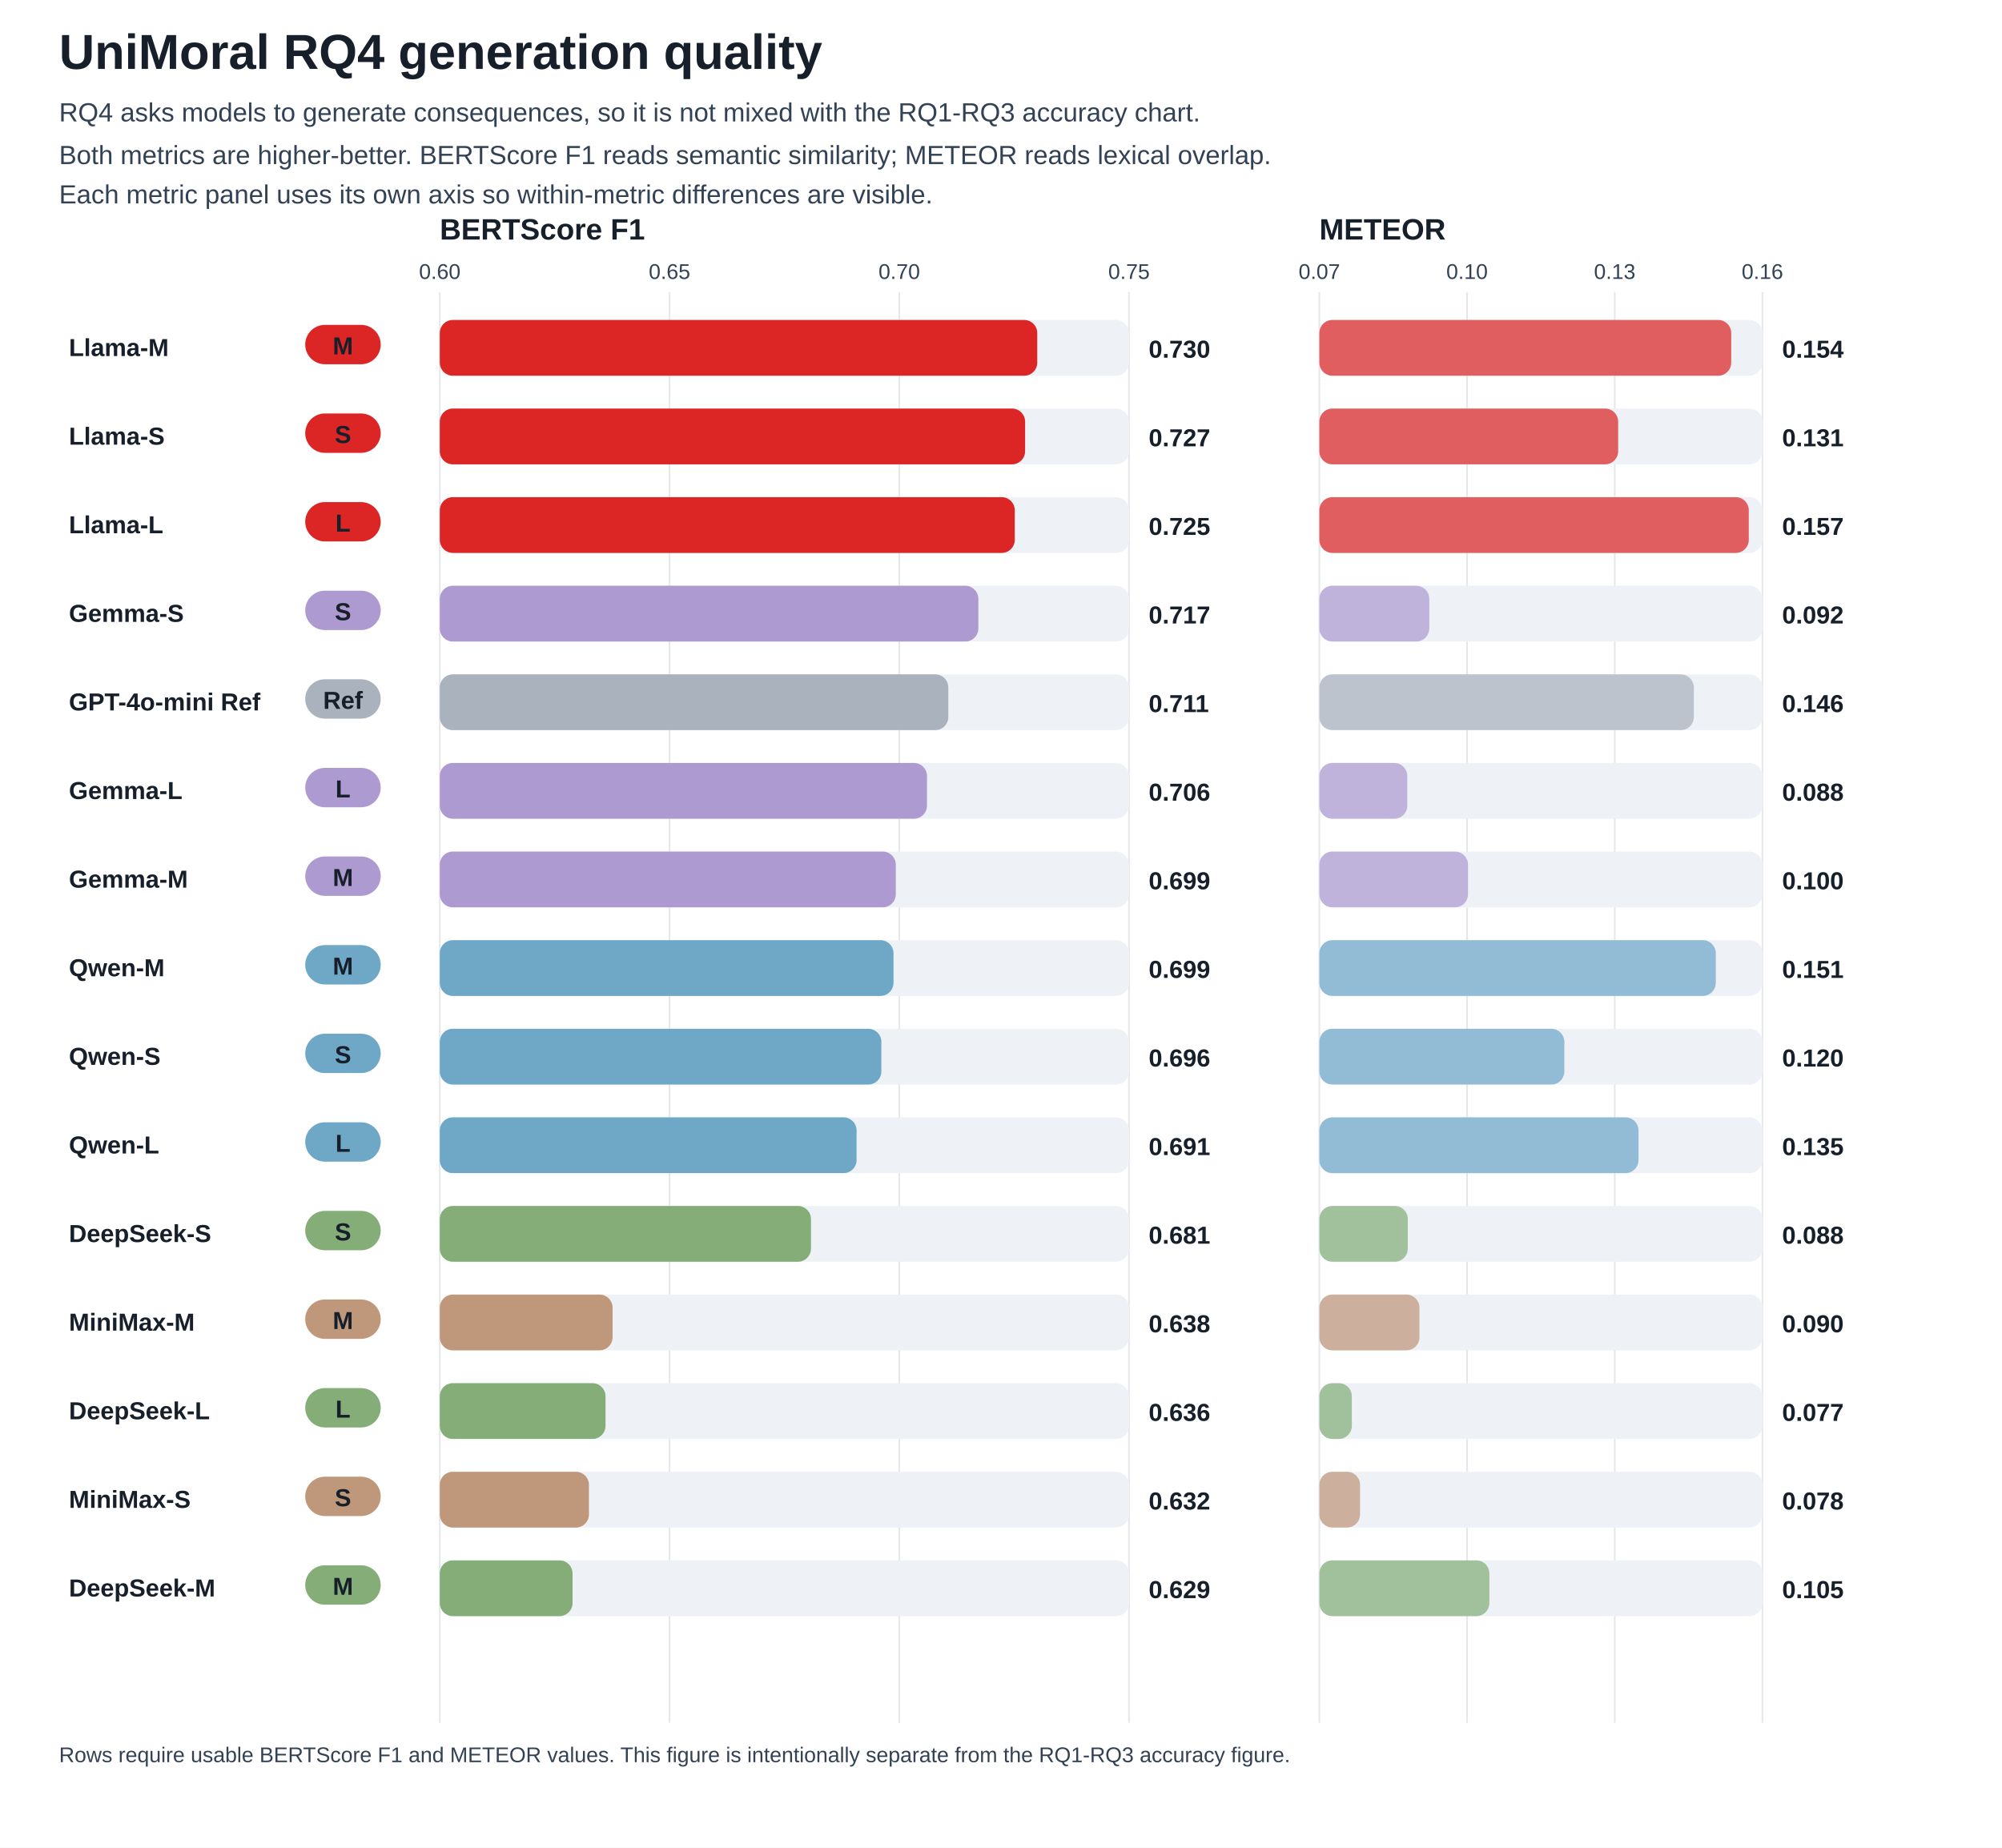
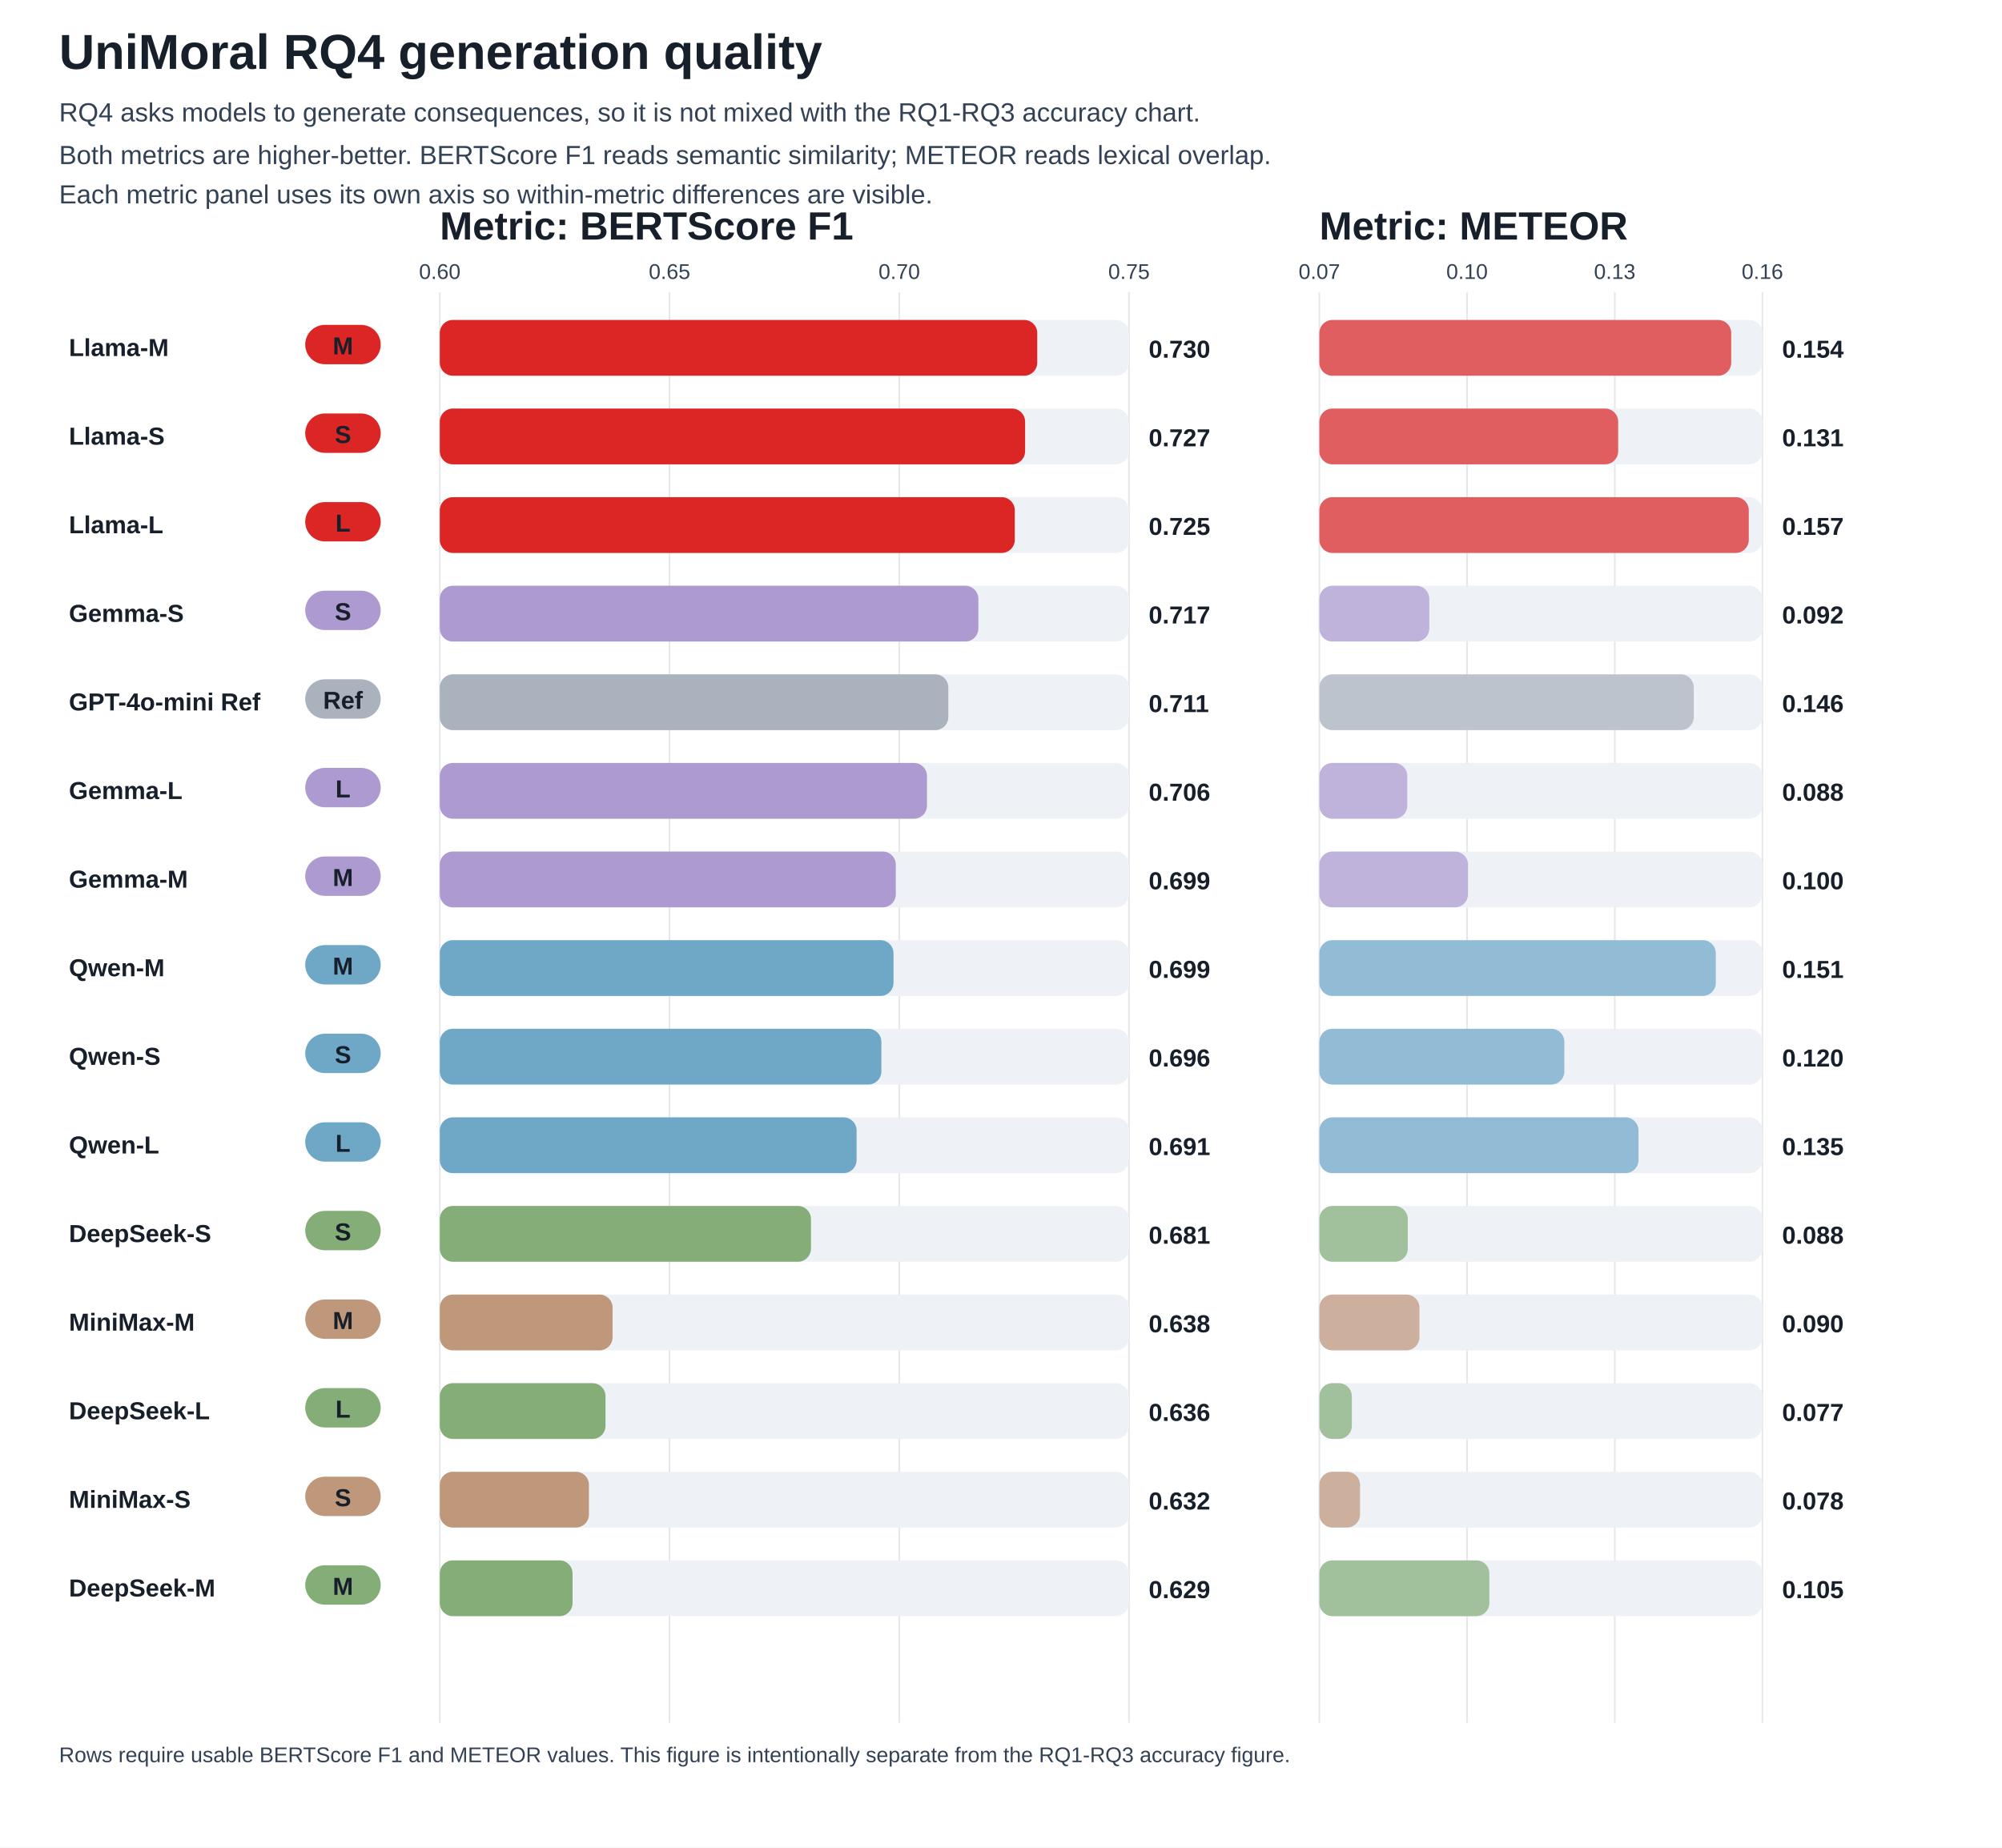
<svg xmlns="http://www.w3.org/2000/svg" width="1220" height="1126" viewBox="0 0 1220 1126">
-   <style>text{font-family:Arial,sans-serif;font-size:15px;fill:#17202a}.title{font-size:30px;font-weight:700}.metric{font-size:18px;font-weight:700;fill:#17202a}.subtitle{font-size:16px;fill:#334155}.axis{font-weight:700}.small{font-size:13px;fill:#334155}.tiny{font-size:12px;fill:#475569;font-weight:700}</style>
+   <style>text{font-family:Arial,sans-serif;font-size:15px;fill:#17202a}.title{font-size:30px;font-weight:700}.metric{font-size:24px;font-weight:800;fill:#17202a}.subtitle{font-size:16px;fill:#334155}.axis{font-weight:700}.small{font-size:13px;fill:#334155}.tiny{font-size:12px;fill:#475569;font-weight:700}</style>
  <rect width="100%" height="100%" fill="white" />
  <text x="36" y="42" class="title">UniMoral RQ4 generation quality</text>
  <text x="36" y="74" class="subtitle">RQ4 asks models to generate consequences, so it is not mixed with the RQ1-RQ3 accuracy chart.</text>
  <text x="36" y="100" class="subtitle">Both metrics are higher-better. BERTScore F1 reads semantic similarity; METEOR reads lexical overlap.</text>
  <text x="36" y="124" class="subtitle">Each metric panel uses its own axis so within-metric differences are visible.</text>
-   <text x="268" y="146" class="metric">BERTScore F1</text>
-   <text x="804" y="146" class="metric">METEOR</text>
+   <text x="268" y="146" class="metric">Metric: BERTScore F1</text>
+   <text x="804" y="146" class="metric">Metric: METEOR</text>
  <line x1="268.00" y1="178" x2="268.00" y2="1050" stroke="#e5e7eb" />
  <text x="268.00" y="170" text-anchor="middle" class="small">0.60</text>
  <line x1="408.00" y1="178" x2="408.00" y2="1050" stroke="#e5e7eb" />
  <text x="408.00" y="170" text-anchor="middle" class="small">0.65</text>
  <line x1="548.00" y1="178" x2="548.00" y2="1050" stroke="#e5e7eb" />
  <text x="548.00" y="170" text-anchor="middle" class="small">0.70</text>
  <line x1="688.00" y1="178" x2="688.00" y2="1050" stroke="#e5e7eb" />
  <text x="688.00" y="170" text-anchor="middle" class="small">0.75</text>
  <line x1="804.00" y1="178" x2="804.00" y2="1050" stroke="#e5e7eb" />
  <text x="804.00" y="170" text-anchor="middle" class="small">0.07</text>
  <line x1="894.00" y1="178" x2="894.00" y2="1050" stroke="#e5e7eb" />
  <text x="894.00" y="170" text-anchor="middle" class="small">0.10</text>
  <line x1="984.00" y1="178" x2="984.00" y2="1050" stroke="#e5e7eb" />
  <text x="984.00" y="170" text-anchor="middle" class="small">0.13</text>
  <line x1="1074.00" y1="178" x2="1074.00" y2="1050" stroke="#e5e7eb" />
  <text x="1074.00" y="170" text-anchor="middle" class="small">0.16</text>
  <text x="42" y="217" class="axis">Llama-M</text>
  <rect x="186" y="198" width="46" height="24" fill="#dc2626" rx="12" />
  <text x="209" y="216" text-anchor="middle" fill="#17202a" font-weight="700">M</text>
  <rect x="268" y="195" width="420" height="34" fill="#eef2f7" rx="8" />
  <rect x="268" y="195" width="364.1" height="34" fill="#dc2626" rx="8" />
  <text x="700" y="218" class="axis">0.730</text>
  <rect x="804" y="195" width="270" height="34" fill="#eef2f7" rx="8" />
  <rect x="804" y="195" width="251.0" height="34" fill="#dc2626" opacity="0.72" rx="8" />
  <text x="1086" y="218" class="axis">0.154</text>
  <text x="42" y="271" class="axis">Llama-S</text>
  <rect x="186" y="252" width="46" height="24" fill="#dc2626" rx="12" />
  <text x="209" y="270" text-anchor="middle" fill="#17202a" font-weight="700">S</text>
  <rect x="268" y="249" width="420" height="34" fill="#eef2f7" rx="8" />
  <rect x="268" y="249" width="356.7" height="34" fill="#dc2626" rx="8" />
  <text x="700" y="272" class="axis">0.727</text>
  <rect x="804" y="249" width="270" height="34" fill="#eef2f7" rx="8" />
  <rect x="804" y="249" width="182.1" height="34" fill="#dc2626" opacity="0.72" rx="8" />
  <text x="1086" y="272" class="axis">0.131</text>
  <text x="42" y="325" class="axis">Llama-L</text>
  <rect x="186" y="306" width="46" height="24" fill="#dc2626" rx="12" />
  <text x="209" y="324" text-anchor="middle" fill="#17202a" font-weight="700">L</text>
  <rect x="268" y="303" width="420" height="34" fill="#eef2f7" rx="8" />
  <rect x="268" y="303" width="350.4" height="34" fill="#dc2626" rx="8" />
  <text x="700" y="326" class="axis">0.725</text>
  <rect x="804" y="303" width="270" height="34" fill="#eef2f7" rx="8" />
  <rect x="804" y="303" width="261.7" height="34" fill="#dc2626" opacity="0.72" rx="8" />
  <text x="1086" y="326" class="axis">0.157</text>
  <text x="42" y="379" class="axis">Gemma-S</text>
  <rect x="186" y="360" width="46" height="24" fill="#ad9ad0" rx="12" />
  <text x="209" y="378" text-anchor="middle" fill="#17202a" font-weight="700">S</text>
  <rect x="268" y="357" width="420" height="34" fill="#eef2f7" rx="8" />
  <rect x="268" y="357" width="328.2" height="34" fill="#ad9ad0" rx="8" />
  <text x="700" y="380" class="axis">0.717</text>
  <rect x="804" y="357" width="270" height="34" fill="#eef2f7" rx="8" />
  <rect x="804" y="357" width="67.0" height="34" fill="#ad9ad0" opacity="0.72" rx="8" />
  <text x="1086" y="380" class="axis">0.092</text>
  <text x="42" y="433" class="axis">GPT-4o-mini Ref</text>
  <rect x="186" y="414" width="46" height="24" fill="#aab2bd" rx="12" />
  <text x="209" y="432" text-anchor="middle" fill="#17202a" font-weight="700">Ref</text>
  <rect x="268" y="411" width="420" height="34" fill="#eef2f7" rx="8" />
  <rect x="268" y="411" width="309.9" height="34" fill="#aab2bd" rx="8" />
  <text x="700" y="434" class="axis">0.711</text>
  <rect x="804" y="411" width="270" height="34" fill="#eef2f7" rx="8" />
  <rect x="804" y="411" width="228.2" height="34" fill="#aab2bd" opacity="0.72" rx="8" />
  <text x="1086" y="434" class="axis">0.146</text>
  <text x="42" y="487" class="axis">Gemma-L</text>
  <rect x="186" y="468" width="46" height="24" fill="#ad9ad0" rx="12" />
  <text x="209" y="486" text-anchor="middle" fill="#17202a" font-weight="700">L</text>
  <rect x="268" y="465" width="420" height="34" fill="#eef2f7" rx="8" />
  <rect x="268" y="465" width="296.9" height="34" fill="#ad9ad0" rx="8" />
  <text x="700" y="488" class="axis">0.706</text>
  <rect x="804" y="465" width="270" height="34" fill="#eef2f7" rx="8" />
  <rect x="804" y="465" width="53.6" height="34" fill="#ad9ad0" opacity="0.72" rx="8" />
  <text x="1086" y="488" class="axis">0.088</text>
  <text x="42" y="541" class="axis">Gemma-M</text>
  <rect x="186" y="522" width="46" height="24" fill="#ad9ad0" rx="12" />
  <text x="209" y="540" text-anchor="middle" fill="#17202a" font-weight="700">M</text>
  <rect x="268" y="519" width="420" height="34" fill="#eef2f7" rx="8" />
  <rect x="268" y="519" width="277.9" height="34" fill="#ad9ad0" rx="8" />
  <text x="700" y="542" class="axis">0.699</text>
  <rect x="804" y="519" width="270" height="34" fill="#eef2f7" rx="8" />
  <rect x="804" y="519" width="90.6" height="34" fill="#ad9ad0" opacity="0.72" rx="8" />
  <text x="1086" y="542" class="axis">0.100</text>
  <text x="42" y="595" class="axis">Qwen-M</text>
  <rect x="186" y="576" width="46" height="24" fill="#6fa8c7" rx="12" />
  <text x="209" y="594" text-anchor="middle" fill="#17202a" font-weight="700">M</text>
  <rect x="268" y="573" width="420" height="34" fill="#eef2f7" rx="8" />
  <rect x="268" y="573" width="276.5" height="34" fill="#6fa8c7" rx="8" />
  <text x="700" y="596" class="axis">0.699</text>
  <rect x="804" y="573" width="270" height="34" fill="#eef2f7" rx="8" />
  <rect x="804" y="573" width="241.6" height="34" fill="#6fa8c7" opacity="0.72" rx="8" />
  <text x="1086" y="596" class="axis">0.151</text>
  <text x="42" y="649" class="axis">Qwen-S</text>
  <rect x="186" y="630" width="46" height="24" fill="#6fa8c7" rx="12" />
  <text x="209" y="648" text-anchor="middle" fill="#17202a" font-weight="700">S</text>
  <rect x="268" y="627" width="420" height="34" fill="#eef2f7" rx="8" />
  <rect x="268" y="627" width="269.1" height="34" fill="#6fa8c7" rx="8" />
  <text x="700" y="650" class="axis">0.696</text>
  <rect x="804" y="627" width="270" height="34" fill="#eef2f7" rx="8" />
  <rect x="804" y="627" width="149.3" height="34" fill="#6fa8c7" opacity="0.72" rx="8" />
  <text x="1086" y="650" class="axis">0.120</text>
  <text x="42" y="703" class="axis">Qwen-L</text>
  <rect x="186" y="684" width="46" height="24" fill="#6fa8c7" rx="12" />
  <text x="209" y="702" text-anchor="middle" fill="#17202a" font-weight="700">L</text>
  <rect x="268" y="681" width="420" height="34" fill="#eef2f7" rx="8" />
  <rect x="268" y="681" width="254.0" height="34" fill="#6fa8c7" rx="8" />
  <text x="700" y="704" class="axis">0.691</text>
  <rect x="804" y="681" width="270" height="34" fill="#eef2f7" rx="8" />
  <rect x="804" y="681" width="194.5" height="34" fill="#6fa8c7" opacity="0.72" rx="8" />
  <text x="1086" y="704" class="axis">0.135</text>
  <text x="42" y="757" class="axis">DeepSeek-S</text>
  <rect x="186" y="738" width="46" height="24" fill="#84ad78" rx="12" />
  <text x="209" y="756" text-anchor="middle" fill="#17202a" font-weight="700">S</text>
  <rect x="268" y="735" width="420" height="34" fill="#eef2f7" rx="8" />
  <rect x="268" y="735" width="226.2" height="34" fill="#84ad78" rx="8" />
  <text x="700" y="758" class="axis">0.681</text>
  <rect x="804" y="735" width="270" height="34" fill="#eef2f7" rx="8" />
  <rect x="804" y="735" width="53.9" height="34" fill="#84ad78" opacity="0.72" rx="8" />
  <text x="1086" y="758" class="axis">0.088</text>
  <text x="42" y="811" class="axis">MiniMax-M</text>
  <rect x="186" y="792" width="46" height="24" fill="#bf977a" rx="12" />
  <text x="209" y="810" text-anchor="middle" fill="#17202a" font-weight="700">M</text>
  <rect x="268" y="789" width="420" height="34" fill="#eef2f7" rx="8" />
  <rect x="268" y="789" width="105.3" height="34" fill="#bf977a" rx="8" />
  <text x="700" y="812" class="axis">0.638</text>
  <rect x="804" y="789" width="270" height="34" fill="#eef2f7" rx="8" />
  <rect x="804" y="789" width="61.0" height="34" fill="#bf977a" opacity="0.72" rx="8" />
  <text x="1086" y="812" class="axis">0.090</text>
  <text x="42" y="865" class="axis">DeepSeek-L</text>
  <rect x="186" y="846" width="46" height="24" fill="#84ad78" rx="12" />
  <text x="209" y="864" text-anchor="middle" fill="#17202a" font-weight="700">L</text>
  <rect x="268" y="843" width="420" height="34" fill="#eef2f7" rx="8" />
  <rect x="268" y="843" width="101.0" height="34" fill="#84ad78" rx="8" />
  <text x="700" y="866" class="axis">0.636</text>
  <rect x="804" y="843" width="270" height="34" fill="#eef2f7" rx="8" />
  <rect x="804" y="843" width="19.8" height="34" fill="#84ad78" opacity="0.72" rx="8" />
  <text x="1086" y="866" class="axis">0.077</text>
  <text x="42" y="919" class="axis">MiniMax-S</text>
  <rect x="186" y="900" width="46" height="24" fill="#bf977a" rx="12" />
  <text x="209" y="918" text-anchor="middle" fill="#17202a" font-weight="700">S</text>
  <rect x="268" y="897" width="420" height="34" fill="#eef2f7" rx="8" />
  <rect x="268" y="897" width="90.9" height="34" fill="#bf977a" rx="8" />
  <text x="700" y="920" class="axis">0.632</text>
  <rect x="804" y="897" width="270" height="34" fill="#eef2f7" rx="8" />
  <rect x="804" y="897" width="24.8" height="34" fill="#bf977a" opacity="0.72" rx="8" />
  <text x="1086" y="920" class="axis">0.078</text>
  <text x="42" y="973" class="axis">DeepSeek-M</text>
  <rect x="186" y="954" width="46" height="24" fill="#84ad78" rx="12" />
  <text x="209" y="972" text-anchor="middle" fill="#17202a" font-weight="700">M</text>
  <rect x="268" y="951" width="420" height="34" fill="#eef2f7" rx="8" />
  <rect x="268" y="951" width="80.9" height="34" fill="#84ad78" rx="8" />
  <text x="700" y="974" class="axis">0.629</text>
  <rect x="804" y="951" width="270" height="34" fill="#eef2f7" rx="8" />
  <rect x="804" y="951" width="103.6" height="34" fill="#84ad78" opacity="0.72" rx="8" />
  <text x="1086" y="974" class="axis">0.105</text>
  <text x="36" y="1074" class="small">Rows require usable BERTScore F1 and METEOR values. This figure is intentionally separate from the RQ1-RQ3 accuracy figure.</text>
</svg>
